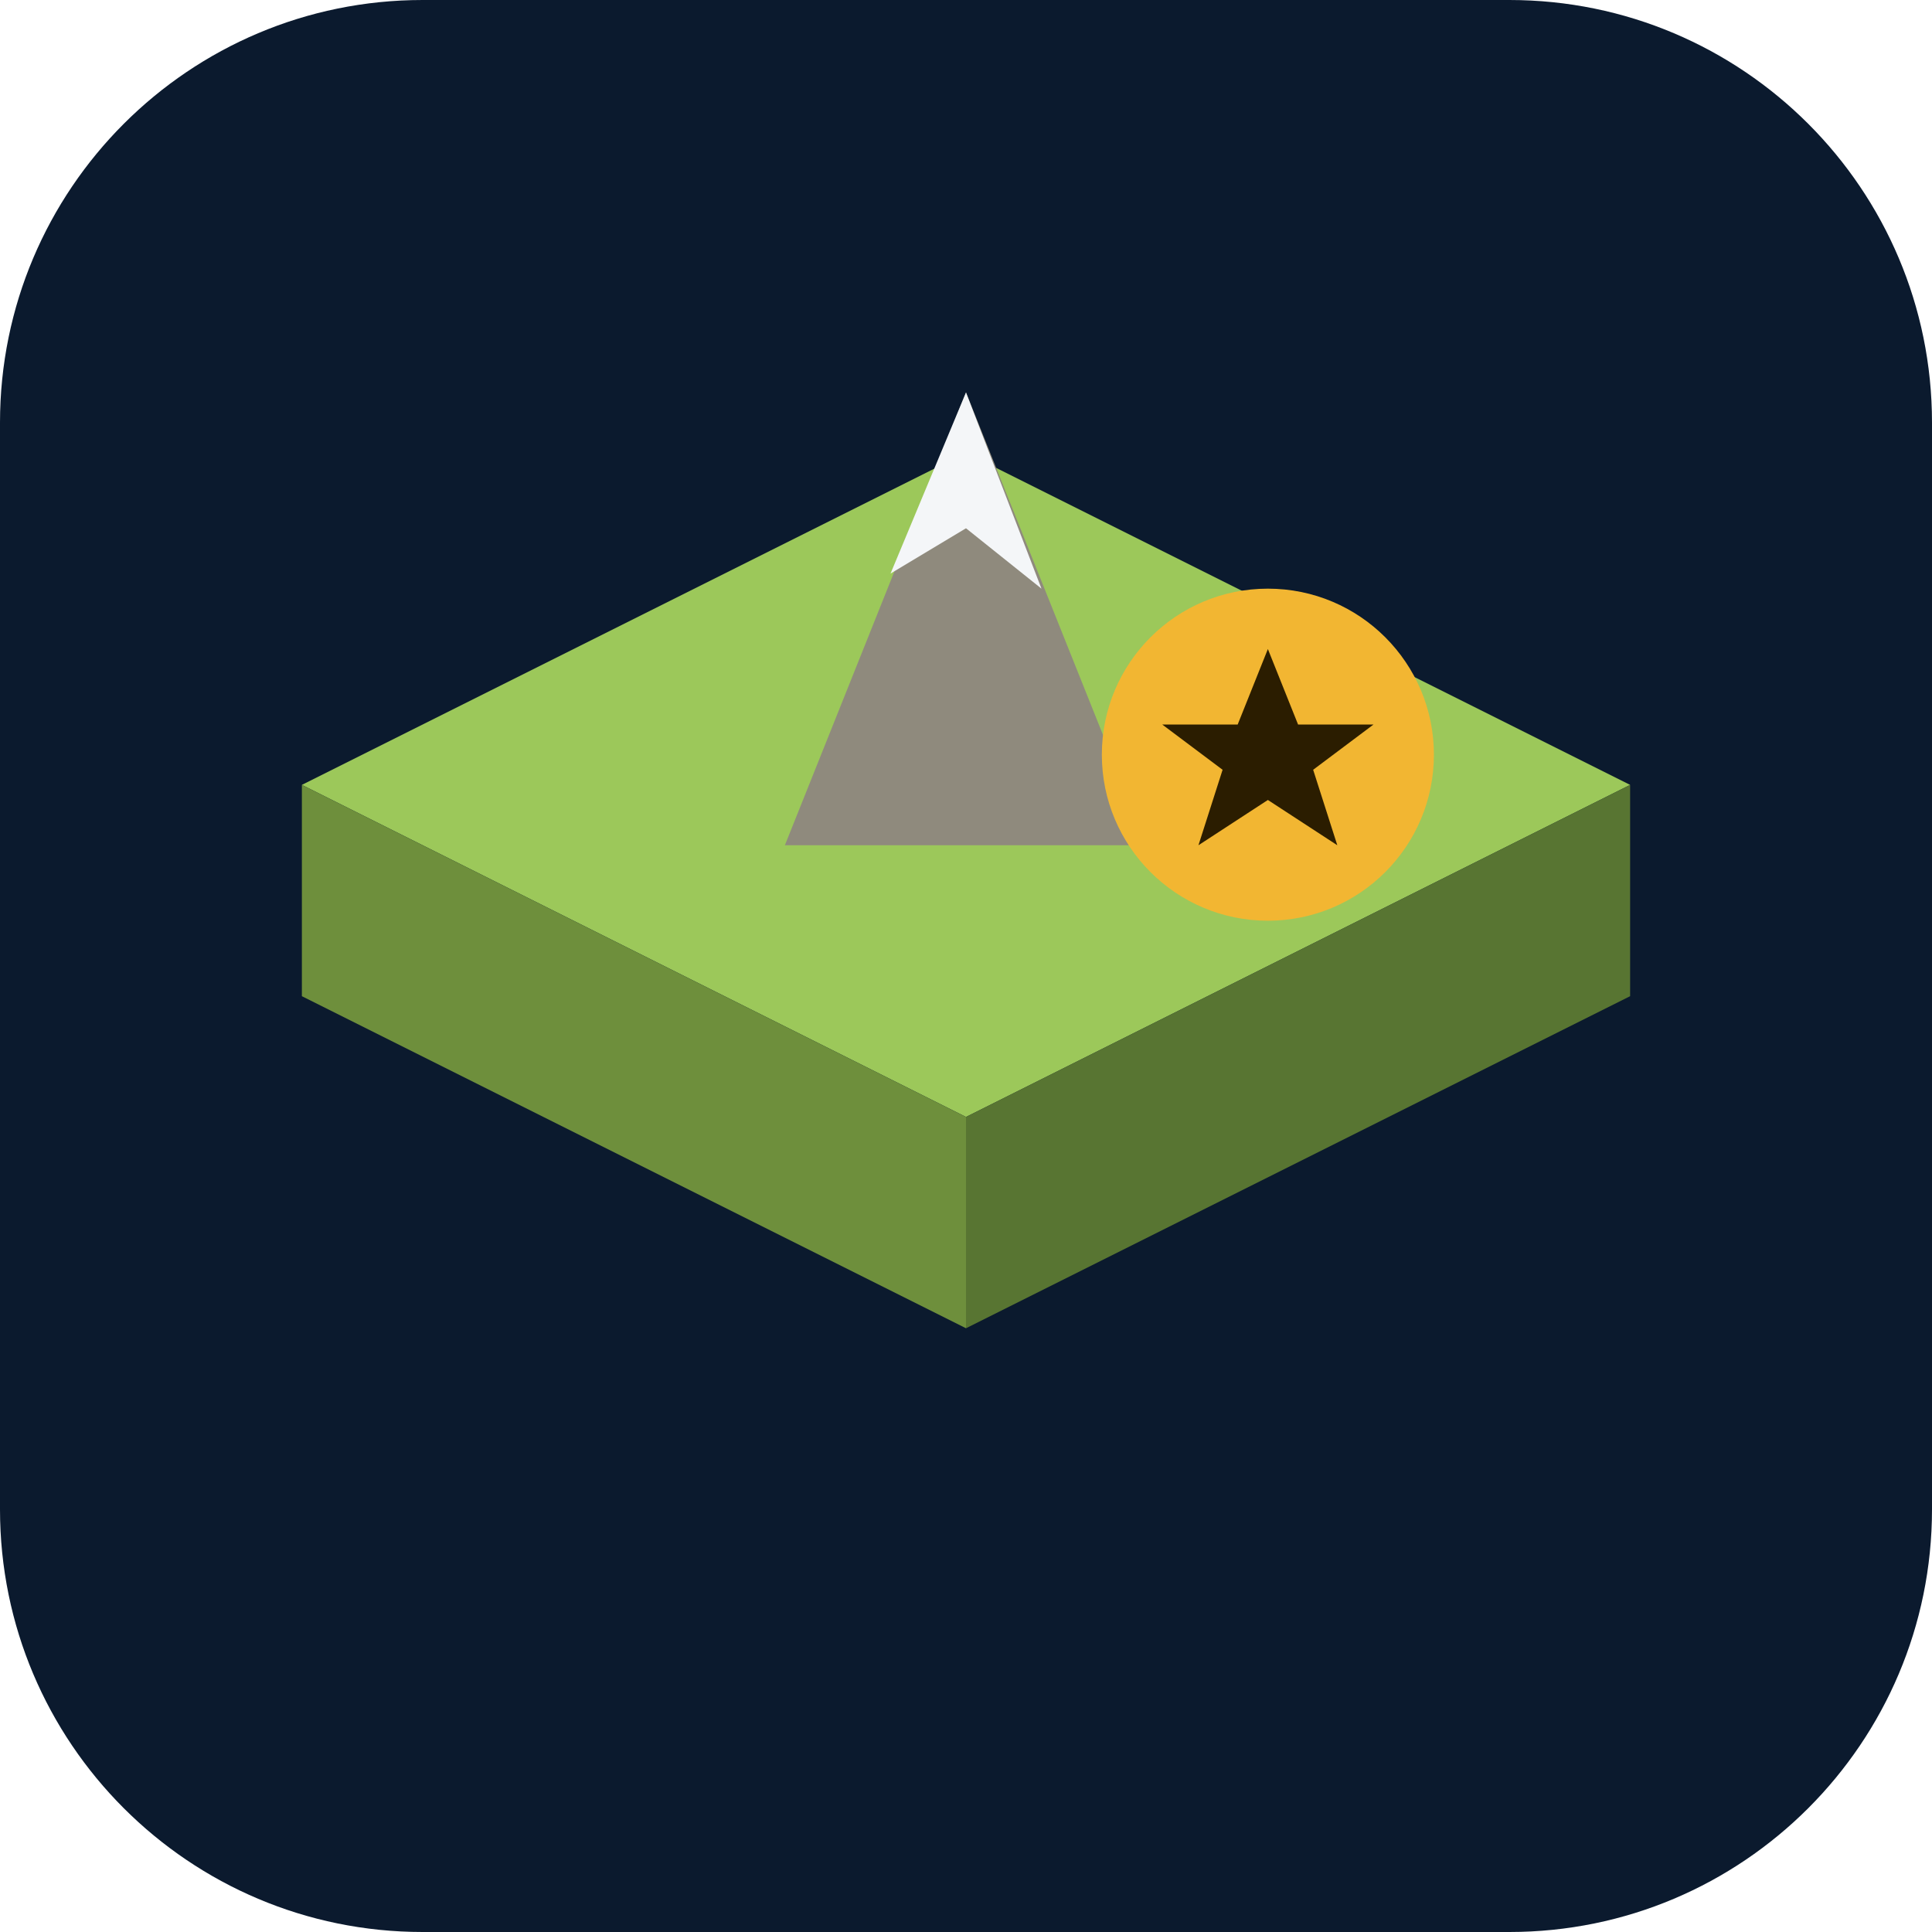
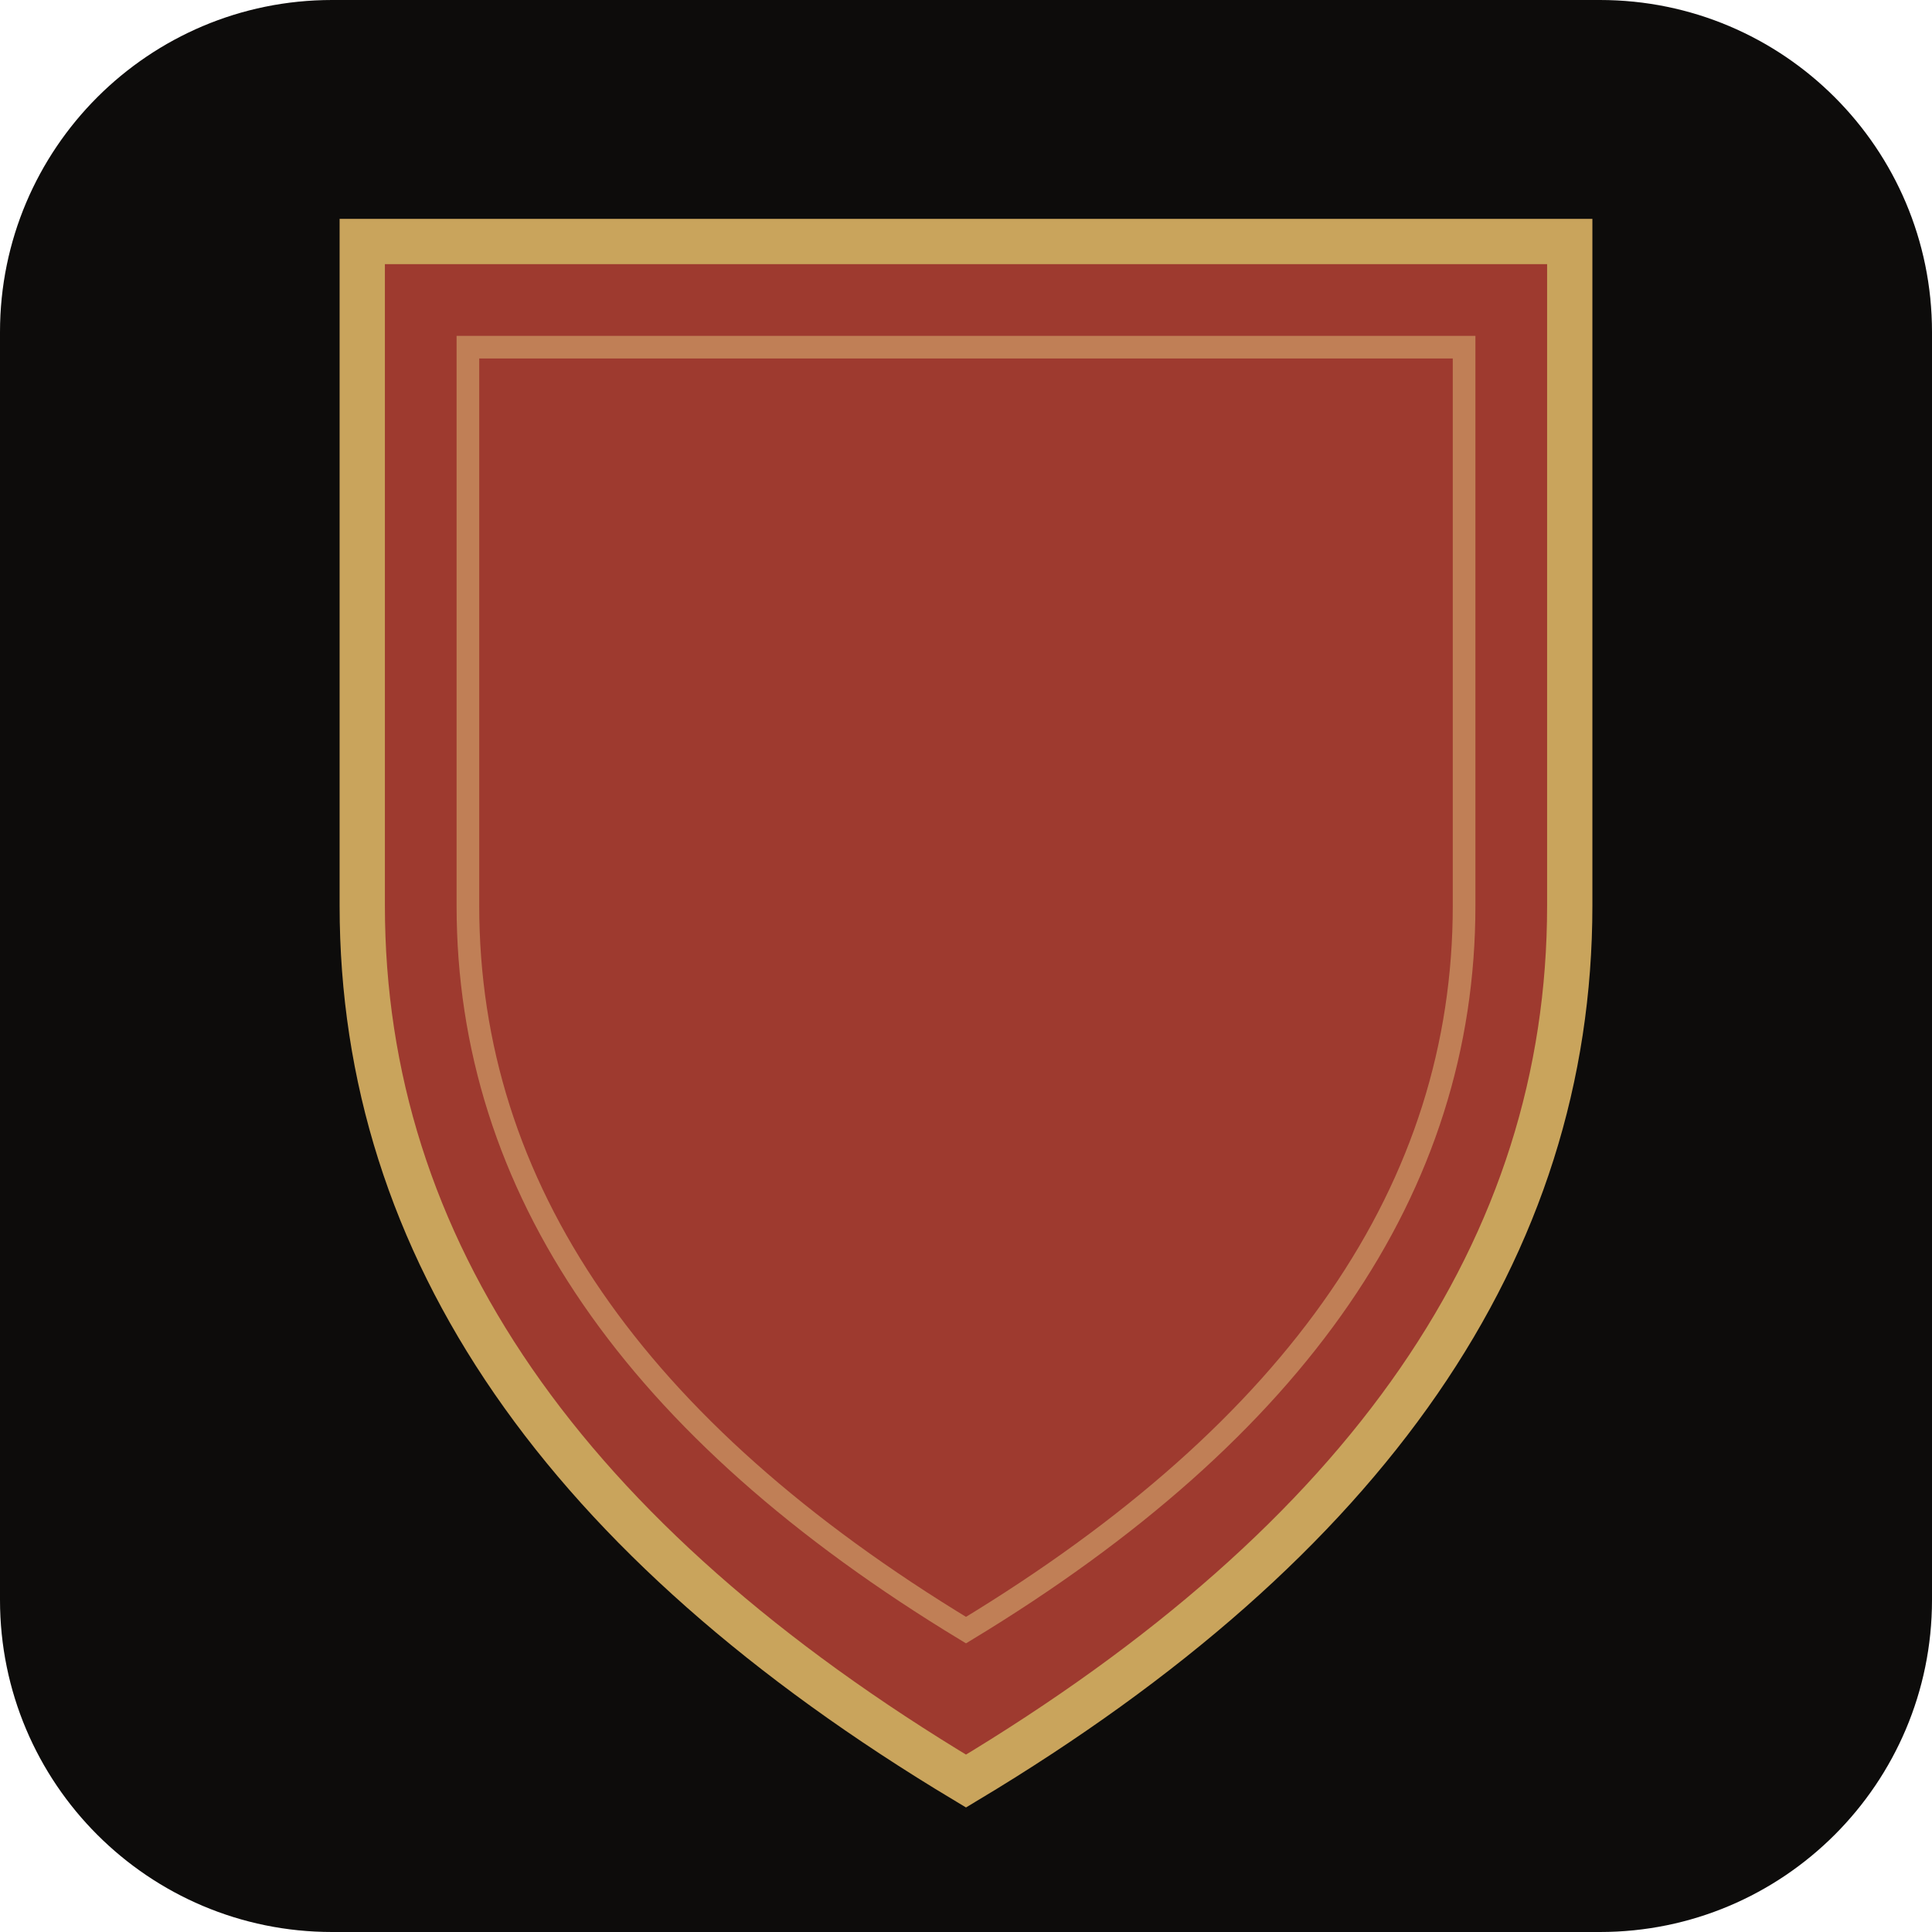
<svg xmlns="http://www.w3.org/2000/svg" viewBox="0 0 128 128">
-   <rect width="128" height="128" rx="28" fill="#0b1a2e" />
-   <path d="M64 30 108 52 64 74 20 52Z" fill="#9cc85a" />
-   <path d="M20 52 64 74v14L20 66Z" fill="#6e8f3c" />
-   <path d="M108 52 64 74v14l44-22Z" fill="#587532" />
-   <path d="M52 56 64 26l12 30Z" fill="#8f8a7d" />
-   <path d="M64 26l-5 12 5-3 5 4Z" fill="#f4f6f8" />
-   <circle cx="84" cy="50" r="11" fill="#f2b632" />
-   <path d="M84 43l2 5h5l-4 3 1.6 5-4.6-3-4.6 3 1.6-5-4-3h5Z" fill="#2b1d00" />
+   <rect width="128" height="128" rx="22" fill="#0d0c0b" />
+   <path d="M24 16H104V60Q104 94 64 118Q24 94 24 60Z" fill="#9e3a2f" stroke="#c9a45c" stroke-width="3" />
+   <path d="M31 23H97V60Q97 88 64 108Q31 88 31 60Z" fill="none" stroke="rgba(227,196,127,.5)" stroke-width="1.5" />
+   <g transform="translate(36 30) scale(0.109)">
+     <path fill="#ece3cf" d="lorc/crossed-swords" />
+   </g>
</svg>
